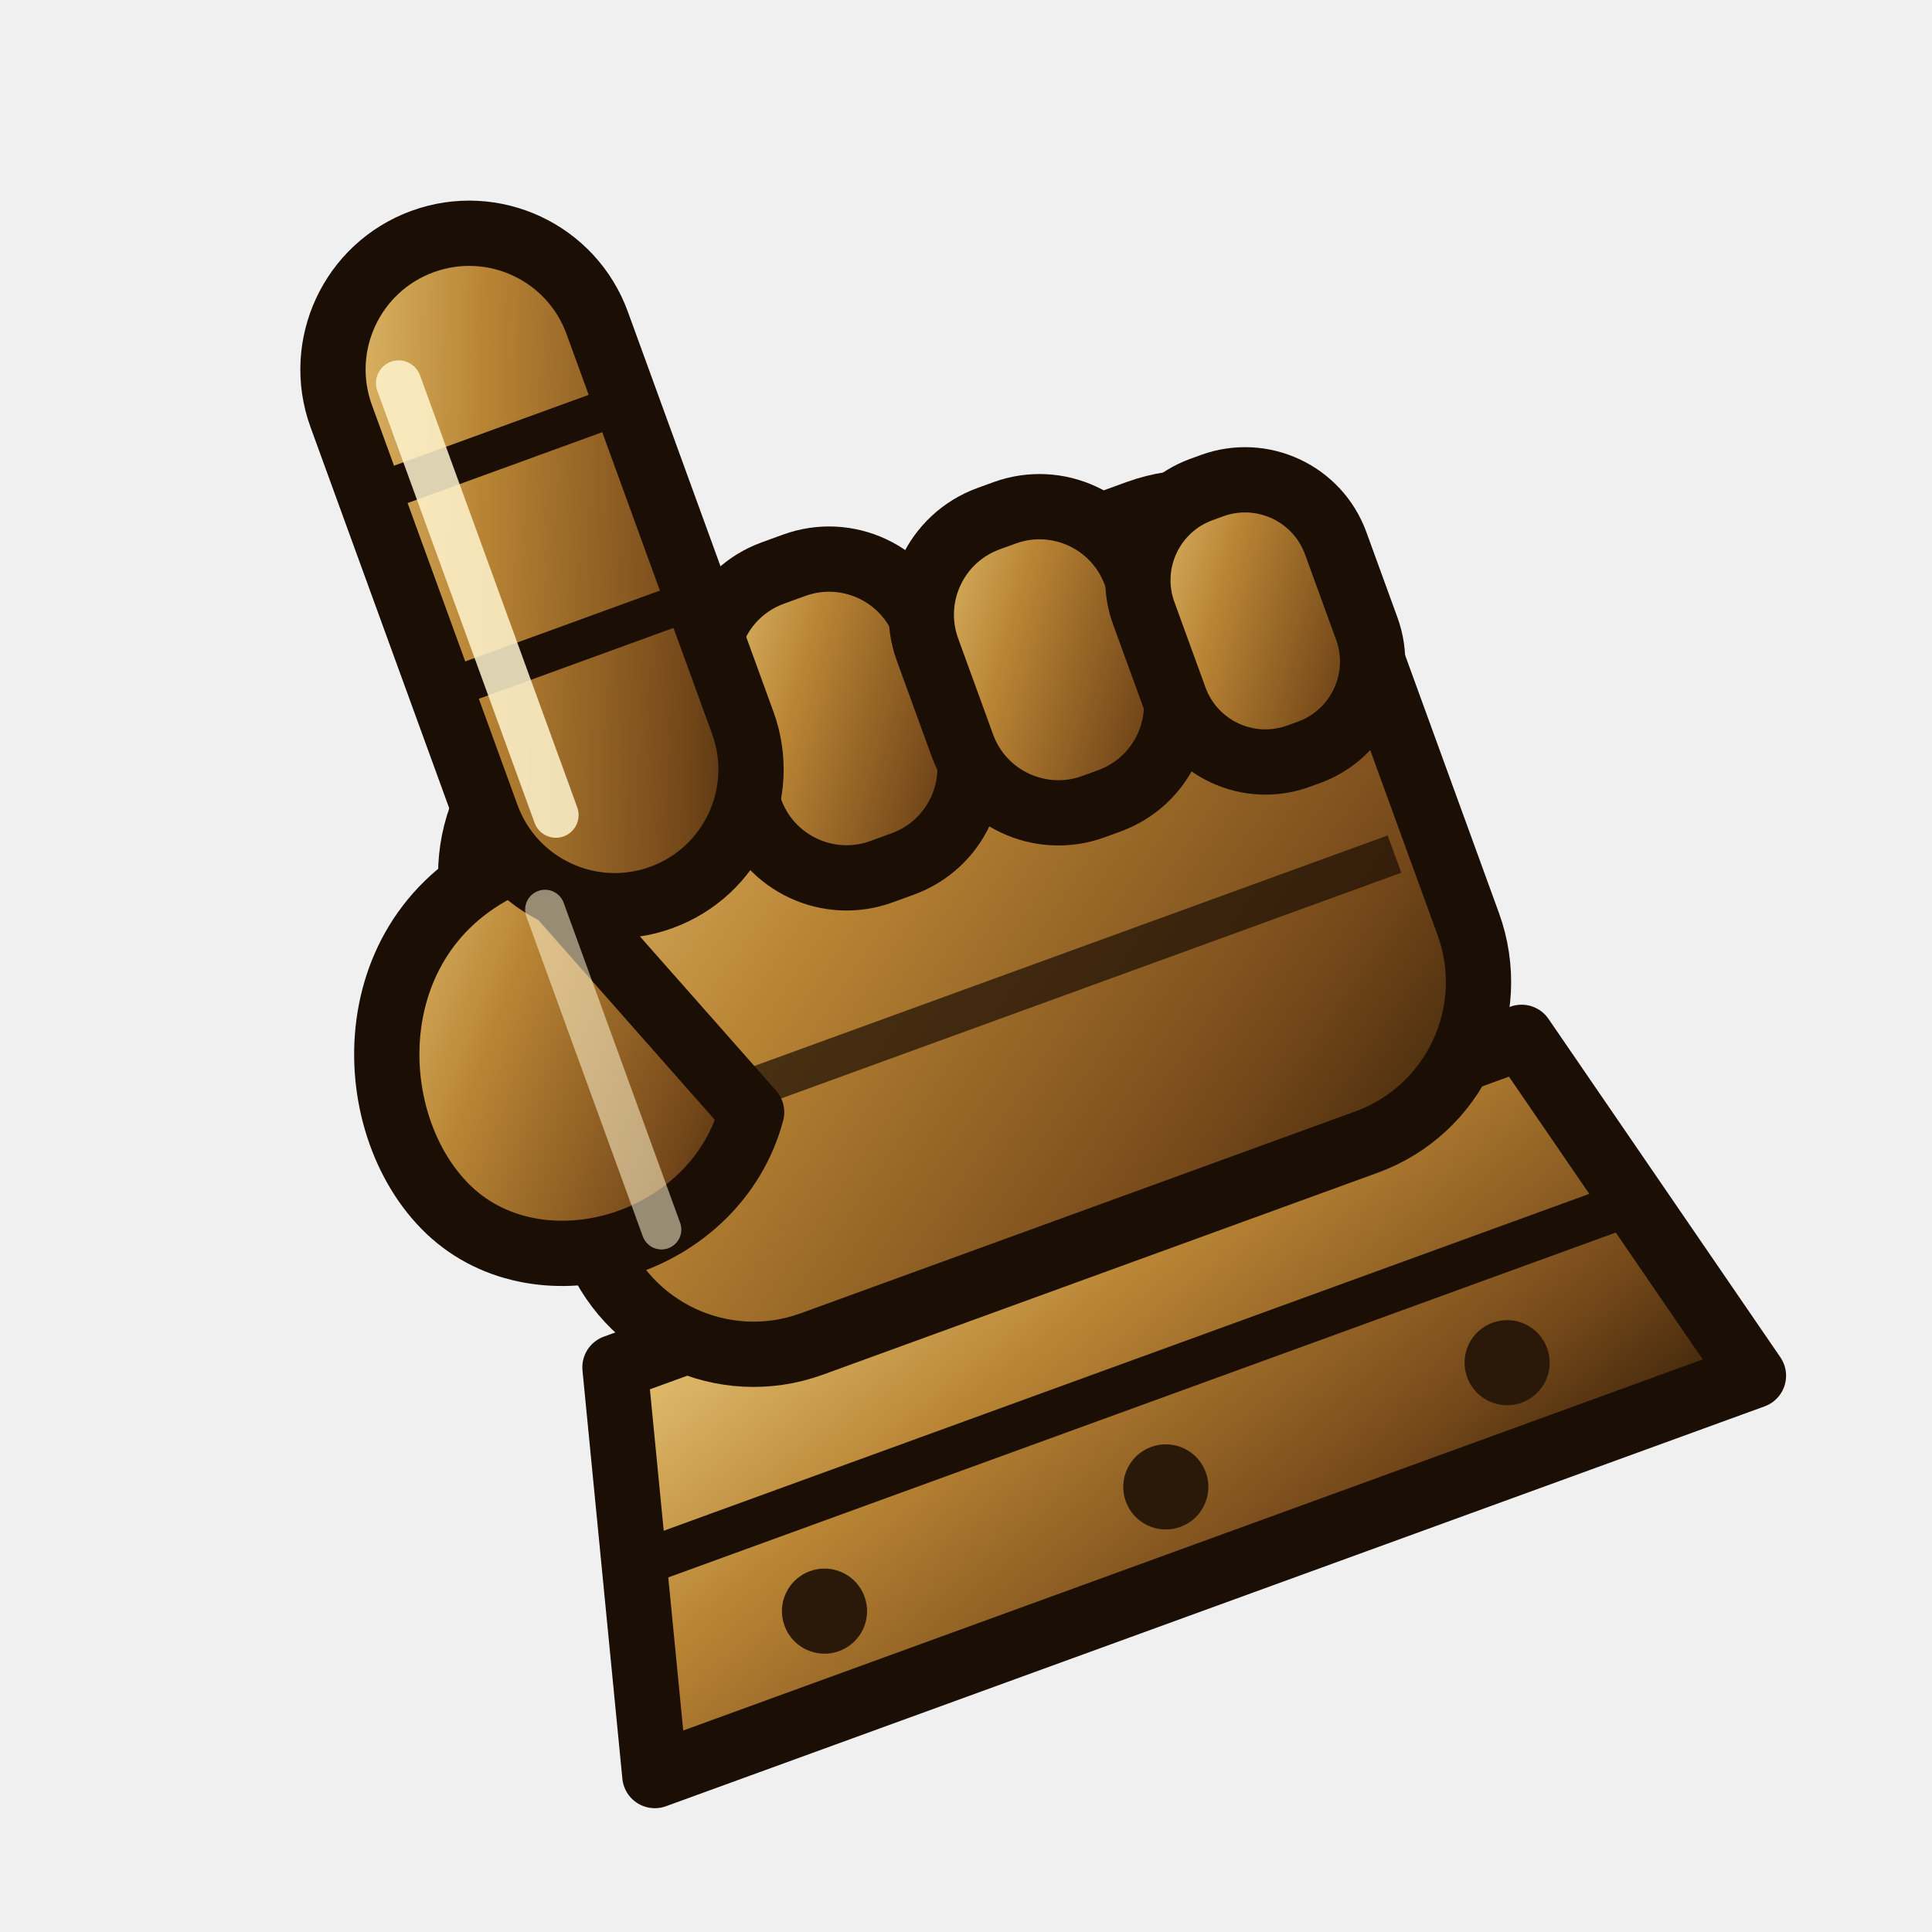
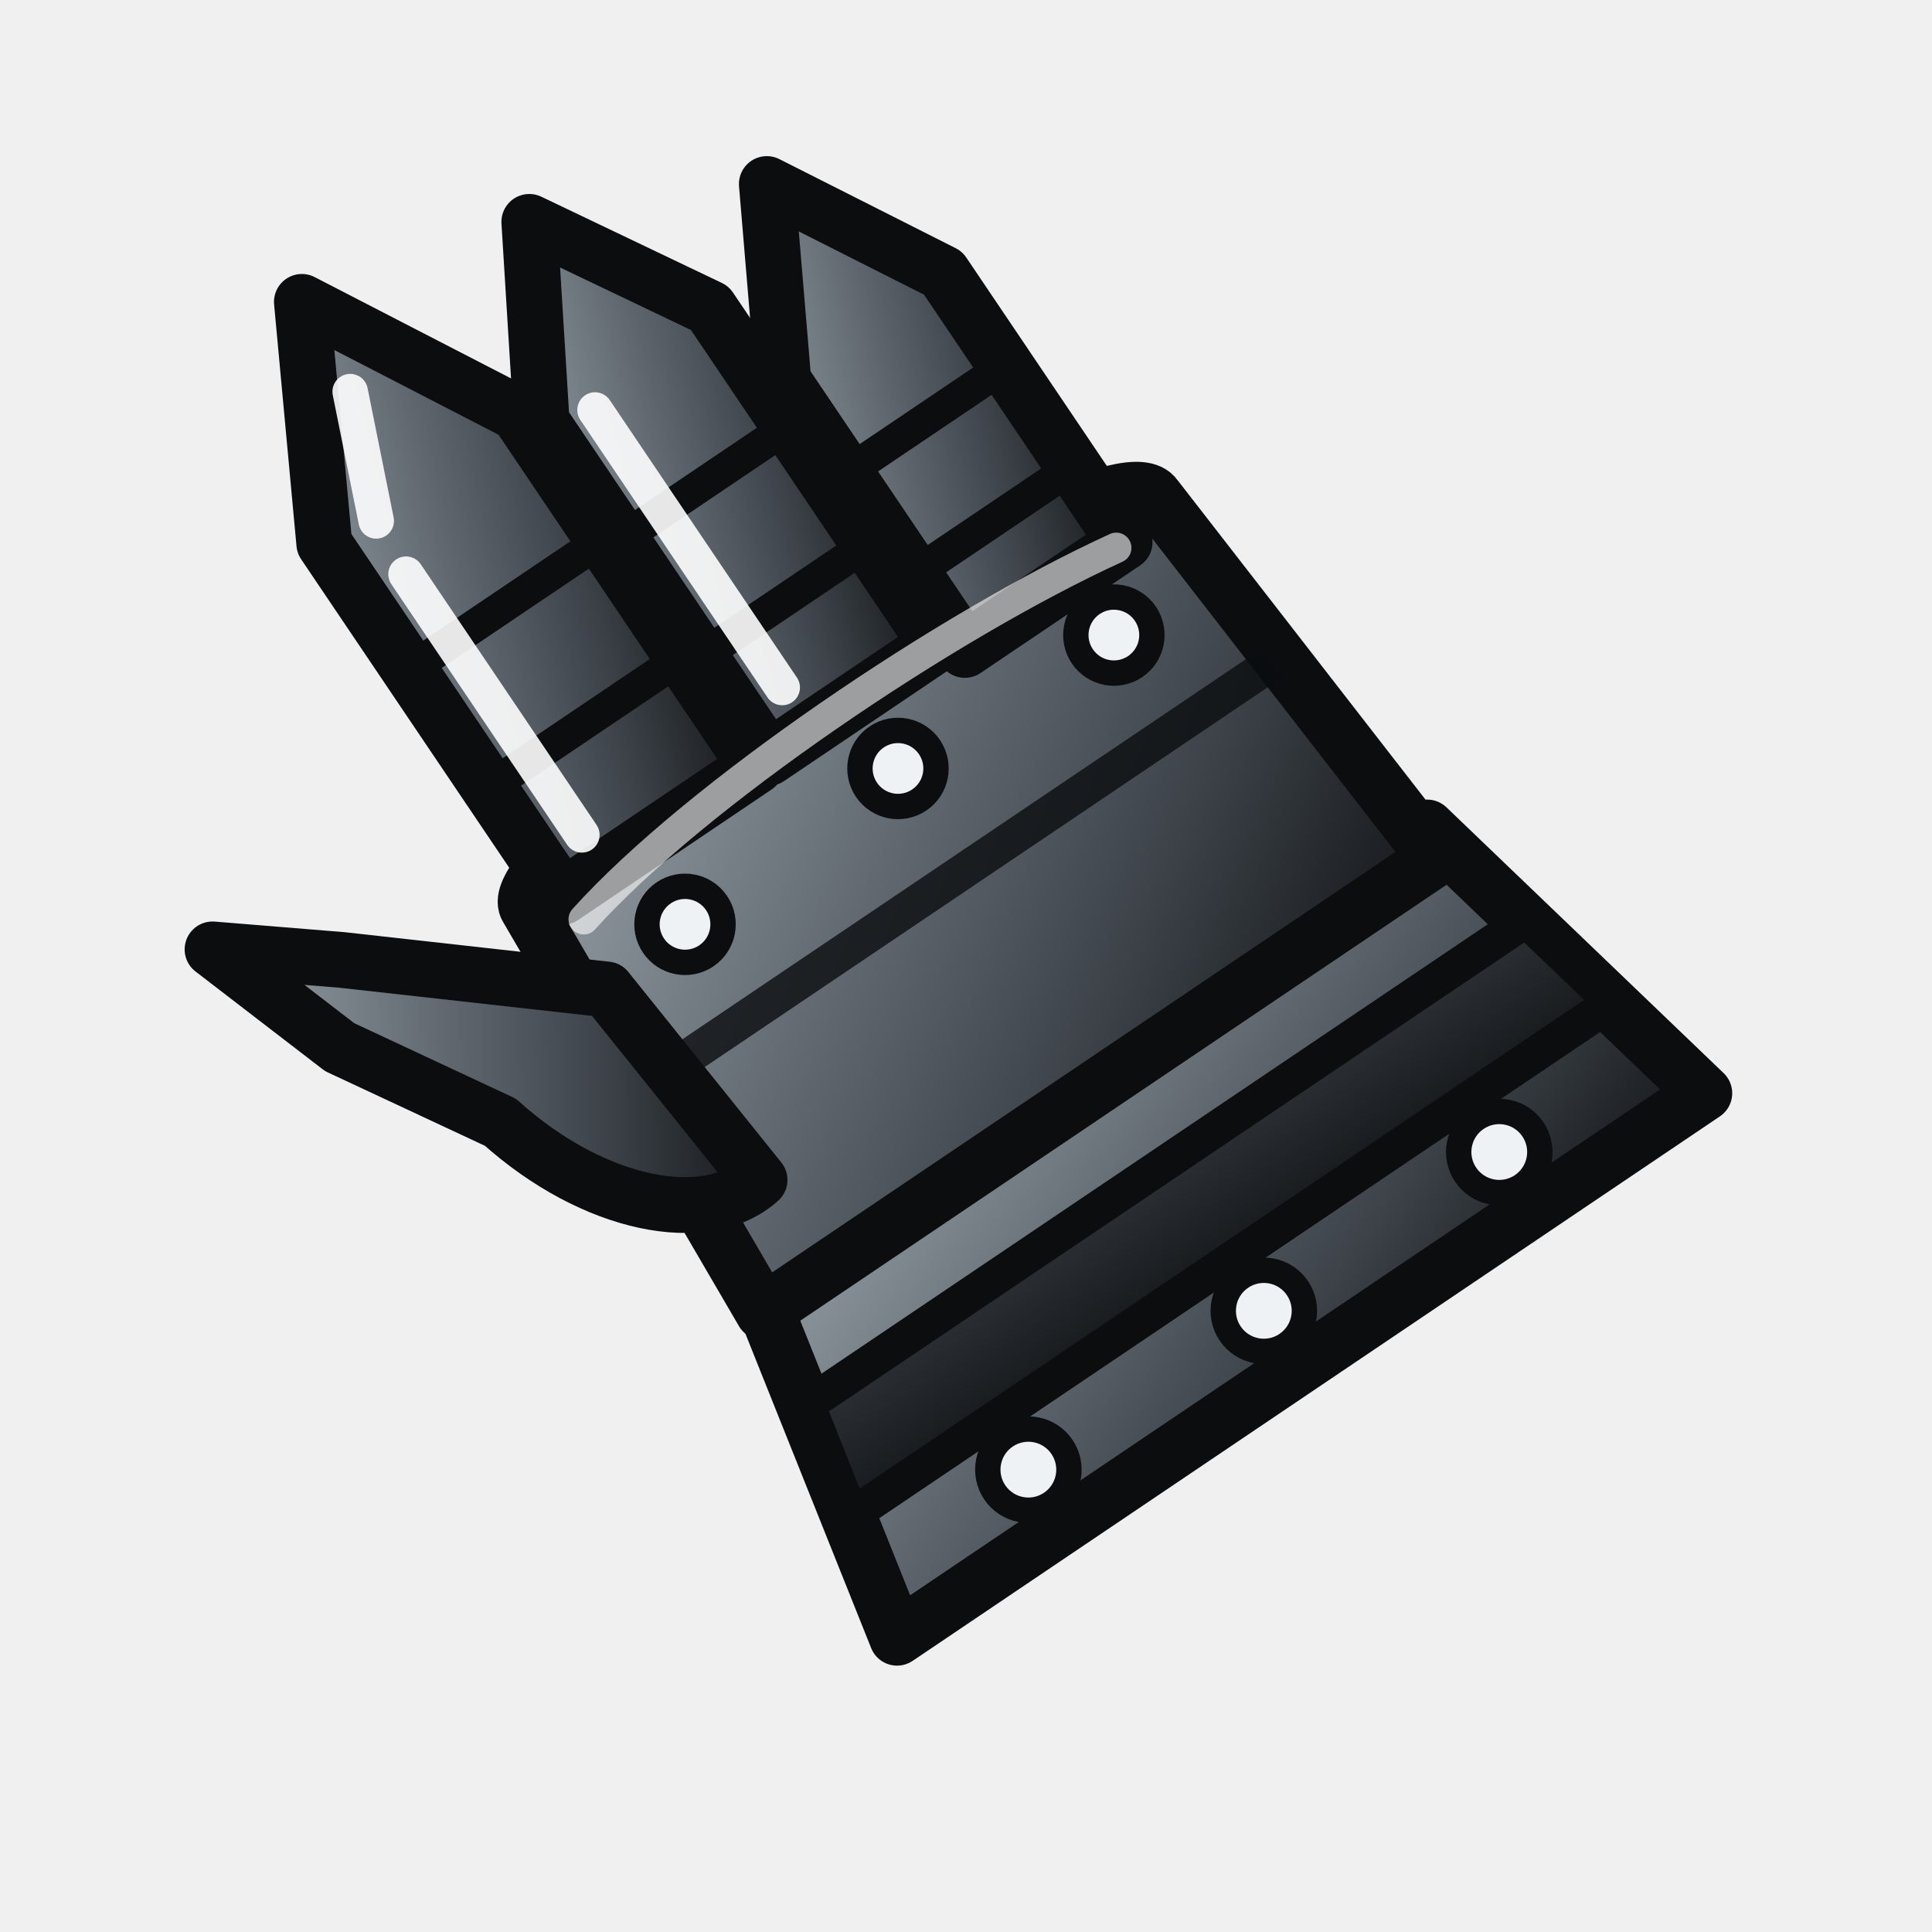
- <svg xmlns="http://www.w3.org/2000/svg" width="32" height="32" viewBox="0 0 32 32">
+ <svg xmlns="http://www.w3.org/2000/svg" xmlns:xlink="http://www.w3.org/1999/xlink" width="32" height="32" viewBox="0 0 32 32">
  <defs>
    <linearGradient id="m" x1="0" y1="0" x2="1" y2="1">
-       <stop offset="0" stop-color="#e9c97a" />
-       <stop offset=".38" stop-color="#b88434" />
-       <stop offset=".78" stop-color="#76491a" />
-       <stop offset="1" stop-color="#3a230a" />
+       <stop offset="0" stop-color="#9aa2a9" />
+       <stop offset=".35" stop-color="#6a727a" />
+       <stop offset=".72" stop-color="#3c4248" />
+       <stop offset="1" stop-color="#16191c" />
    </linearGradient>
+     <linearGradient id="t" x1="0" y1="0" x2="0" y2="1">
+       <stop offset="0" stop-color="#2c3136" />
+       <stop offset="1" stop-color="#16191c" />
+     </linearGradient>
+     <filter id="sj" x="-25%" y="-25%" width="150%" height="150%">
+       <feMorphology in="SourceAlpha" operator="dilate" radius="1.1" result="d" />
+       <feGaussianBlur in="d" stdDeviation="1.2" result="b" />
+       <feFlood flood-color="#3aa8ff" />
+       <feComposite in2="b" operator="in" />
+     </filter>
+     <g id="ruka" transform="translate(5 5) rotate(-34) scale(.84)" stroke="#0b0d0f" stroke-width="1.1" stroke-linejoin="round">
+       <path d="M-3.4 21 H12.6 L14.2 28.4 H-5 Z" fill="url(#m)" />
+       <path d="M-3.9 23.6 H13.2 L13.7 25.9 H-4.4 Z" fill="url(#t)" stroke-width=".7" />
+       <circle cx="-1" cy="27.1" r=".8" fill="#eef2f4" stroke-width=".5" />
+       <circle cx="4.6" cy="27.1" r=".8" fill="#eef2f4" stroke-width=".5" />
+       <circle cx="10.2" cy="27.1" r=".8" fill="#eef2f4" stroke-width=".5" />
+       <path d="M-3 12.4 C-3 11 11.8 11 11.8 12.6 L12.4 21.6 H-3.6 Z" fill="url(#m)" />
+       <path d="M-2.4 16.6 H11.9" fill="none" stroke-width=".7" stroke-opacity=".8" />
+       <circle cx="-.6" cy="14.4" r=".75" fill="#eef2f4" stroke-width=".5" />
+       <circle cx="4.6" cy="14.2" r=".75" fill="#eef2f4" stroke-width=".5" />
+       <circle cx="9.6" cy="14.4" r=".75" fill="#eef2f4" stroke-width=".5" />
+       <path d="M-2.6 14.6 L-6.6 11.2 L-8.6 9.6 L-7.6 12.6 L-5.8 15.6 C-5.2 18 -3.6 19.6 -2.2 19.4 Z" fill="url(#m)" />
+       <path d="M7 6.6 L8.9 3.2 L10.8 6.6 V13 H7 Z" fill="url(#m)" />
+       <path d="M2.6 4.6 L4.6 1.2 L6.6 4.6 V12.6 H2.6 Z" fill="url(#m)" />
+       <path d="M-2.3 4.2 L0 0 L2.3 4.2 V12.6 H-2.3 Z" fill="url(#m)" />
+       <path d="M-2.3 7.2 H2.3 M-2.3 10 H2.3 M2.6 7.4 H6.6 M2.6 10.2 H6.6 M7 8.8 H10.8 M7 11.2 H10.8" fill="none" stroke-width=".65" />
+       <path d="M-1.2 4.4 L-.2 2 M-1.3 5.6 V11.8 M3.6 5 V11.6" fill="none" stroke="#ffffff" stroke-width=".7" stroke-opacity=".9" stroke-linecap="round" />
+       <path d="M-2.2 13.2 C1 12.4 7 12.4 10.6 13" fill="none" stroke="#ffffff" stroke-width=".6" stroke-opacity=".6" stroke-linecap="round" />
+     </g>
  </defs>
-   <g transform="translate(7 4) rotate(-20) scale(.94)" stroke="#1a0e05" stroke-width="1.15" stroke-linejoin="round">
-     <path d="M-3.6 19.8 H13.4 L15.2 26.8 H-5.4 Z" fill="url(#m)" />
-     <path d="M-4.4 23.2 H14.3" fill="none" stroke-width=".8" />
-     <circle cx="-1.6" cy="25.1" r=".75" fill="#2a1808" stroke="none" />
-     <circle cx="4.8" cy="25.1" r=".75" fill="#2a1808" stroke="none" />
-     <circle cx="11.2" cy="25.1" r=".75" fill="#2a1808" stroke="none" />
-     <rect x="-3.2" y="8.8" width="16.4" height="11.8" rx="3" fill="url(#m)" />
-     <rect x="2" y="7.6" width="4" height="5.6" rx="1.8" fill="url(#m)" />
-     <rect x="5.9" y="8.0" width="3.9" height="5.4" rx="1.8" fill="url(#m)" />
-     <rect x="9.7" y="8.8" width="3.6" height="5" rx="1.7" fill="url(#m)" />
-     <path d="M-2.2 16.0 H12.4" fill="none" stroke-width=".7" stroke-opacity=".7" />
-     <path d="M-2 10.8 C-5.2 10.8 -6.4 14.2 -5.4 16.2 C-4.4 18.2 -1.2 18.4 .2 16.4 Z" fill="url(#m)" />
-     <rect x="-2.4" y="0" width="4.8" height="12.3" rx="2.4" fill="url(#m)" />
-     <path d="M-2.3 3.89 H2.3 M-2.3 7.56 H2.3" fill="none" stroke-width=".7" />
-     <path d="M-1.25 2.2 V10.3" fill="none" stroke="#fff4cf" stroke-width=".8" stroke-opacity=".85" stroke-linecap="round" />
-     <path d="M-2 11.8 V17.8" fill="none" stroke="#fff4cf" stroke-width=".7" stroke-opacity=".55" stroke-linecap="round" />
-   </g>
+   <use href="#ruka" xlink:href="#ruka" />
</svg>
